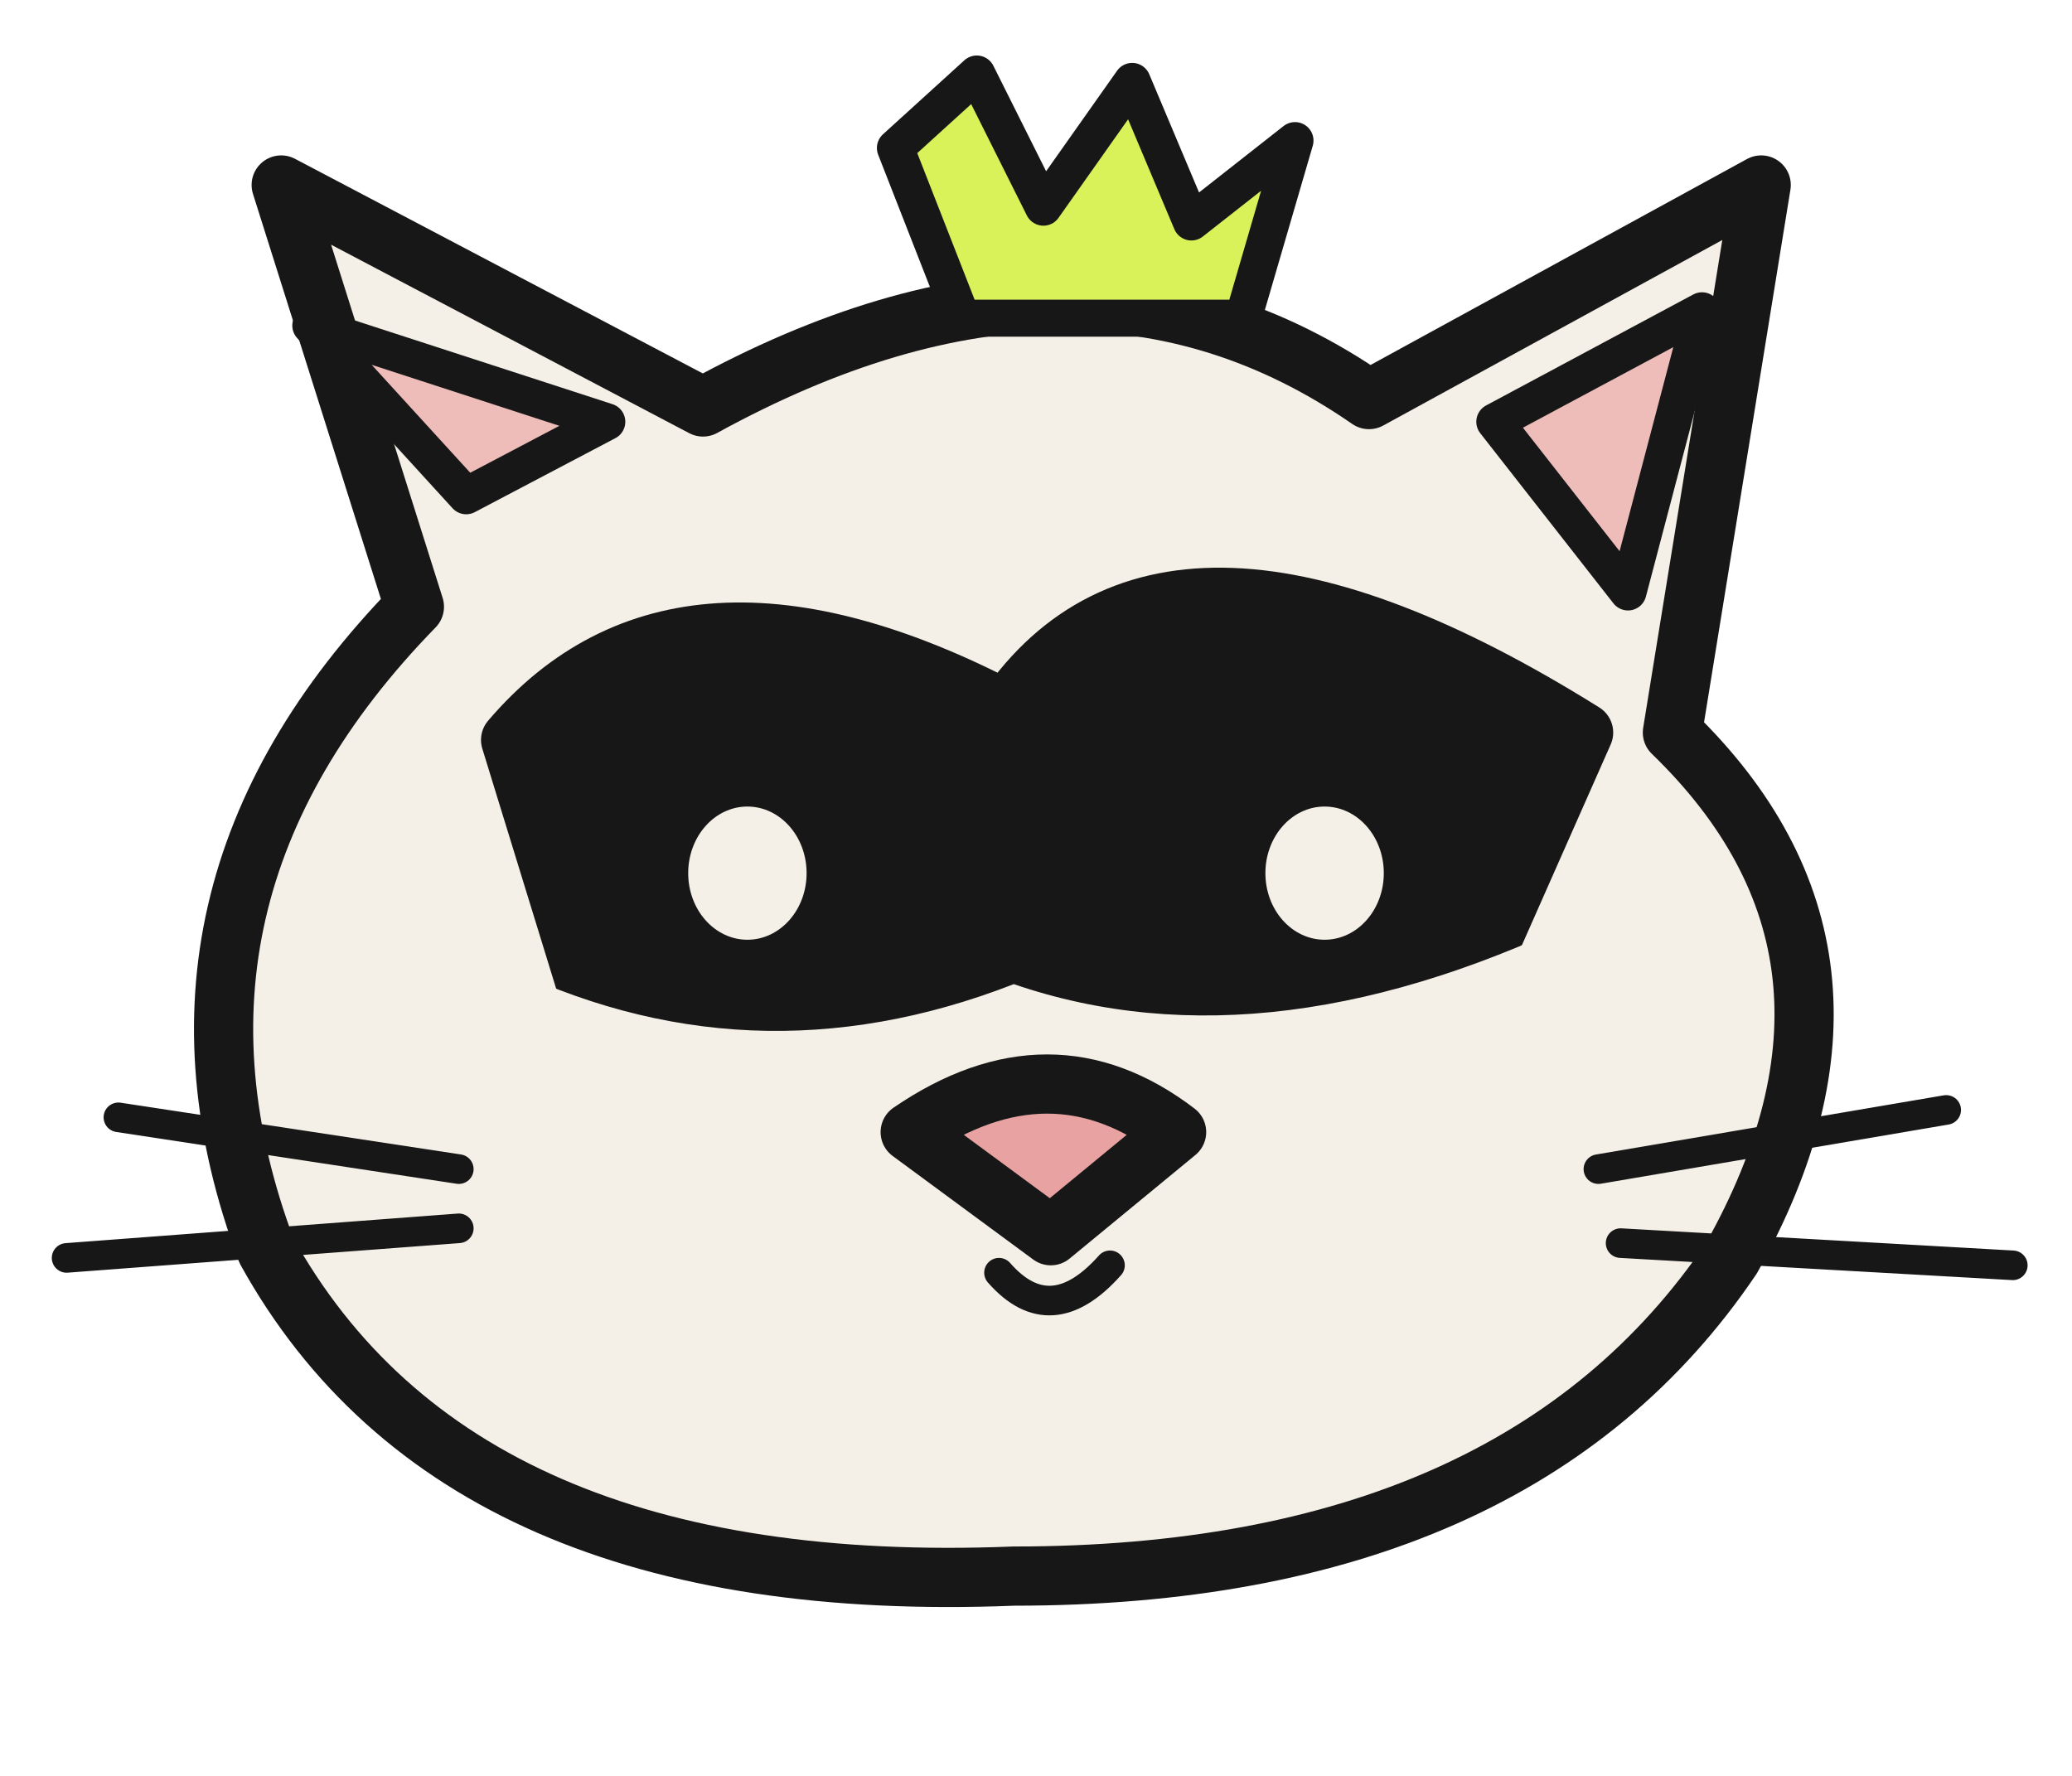
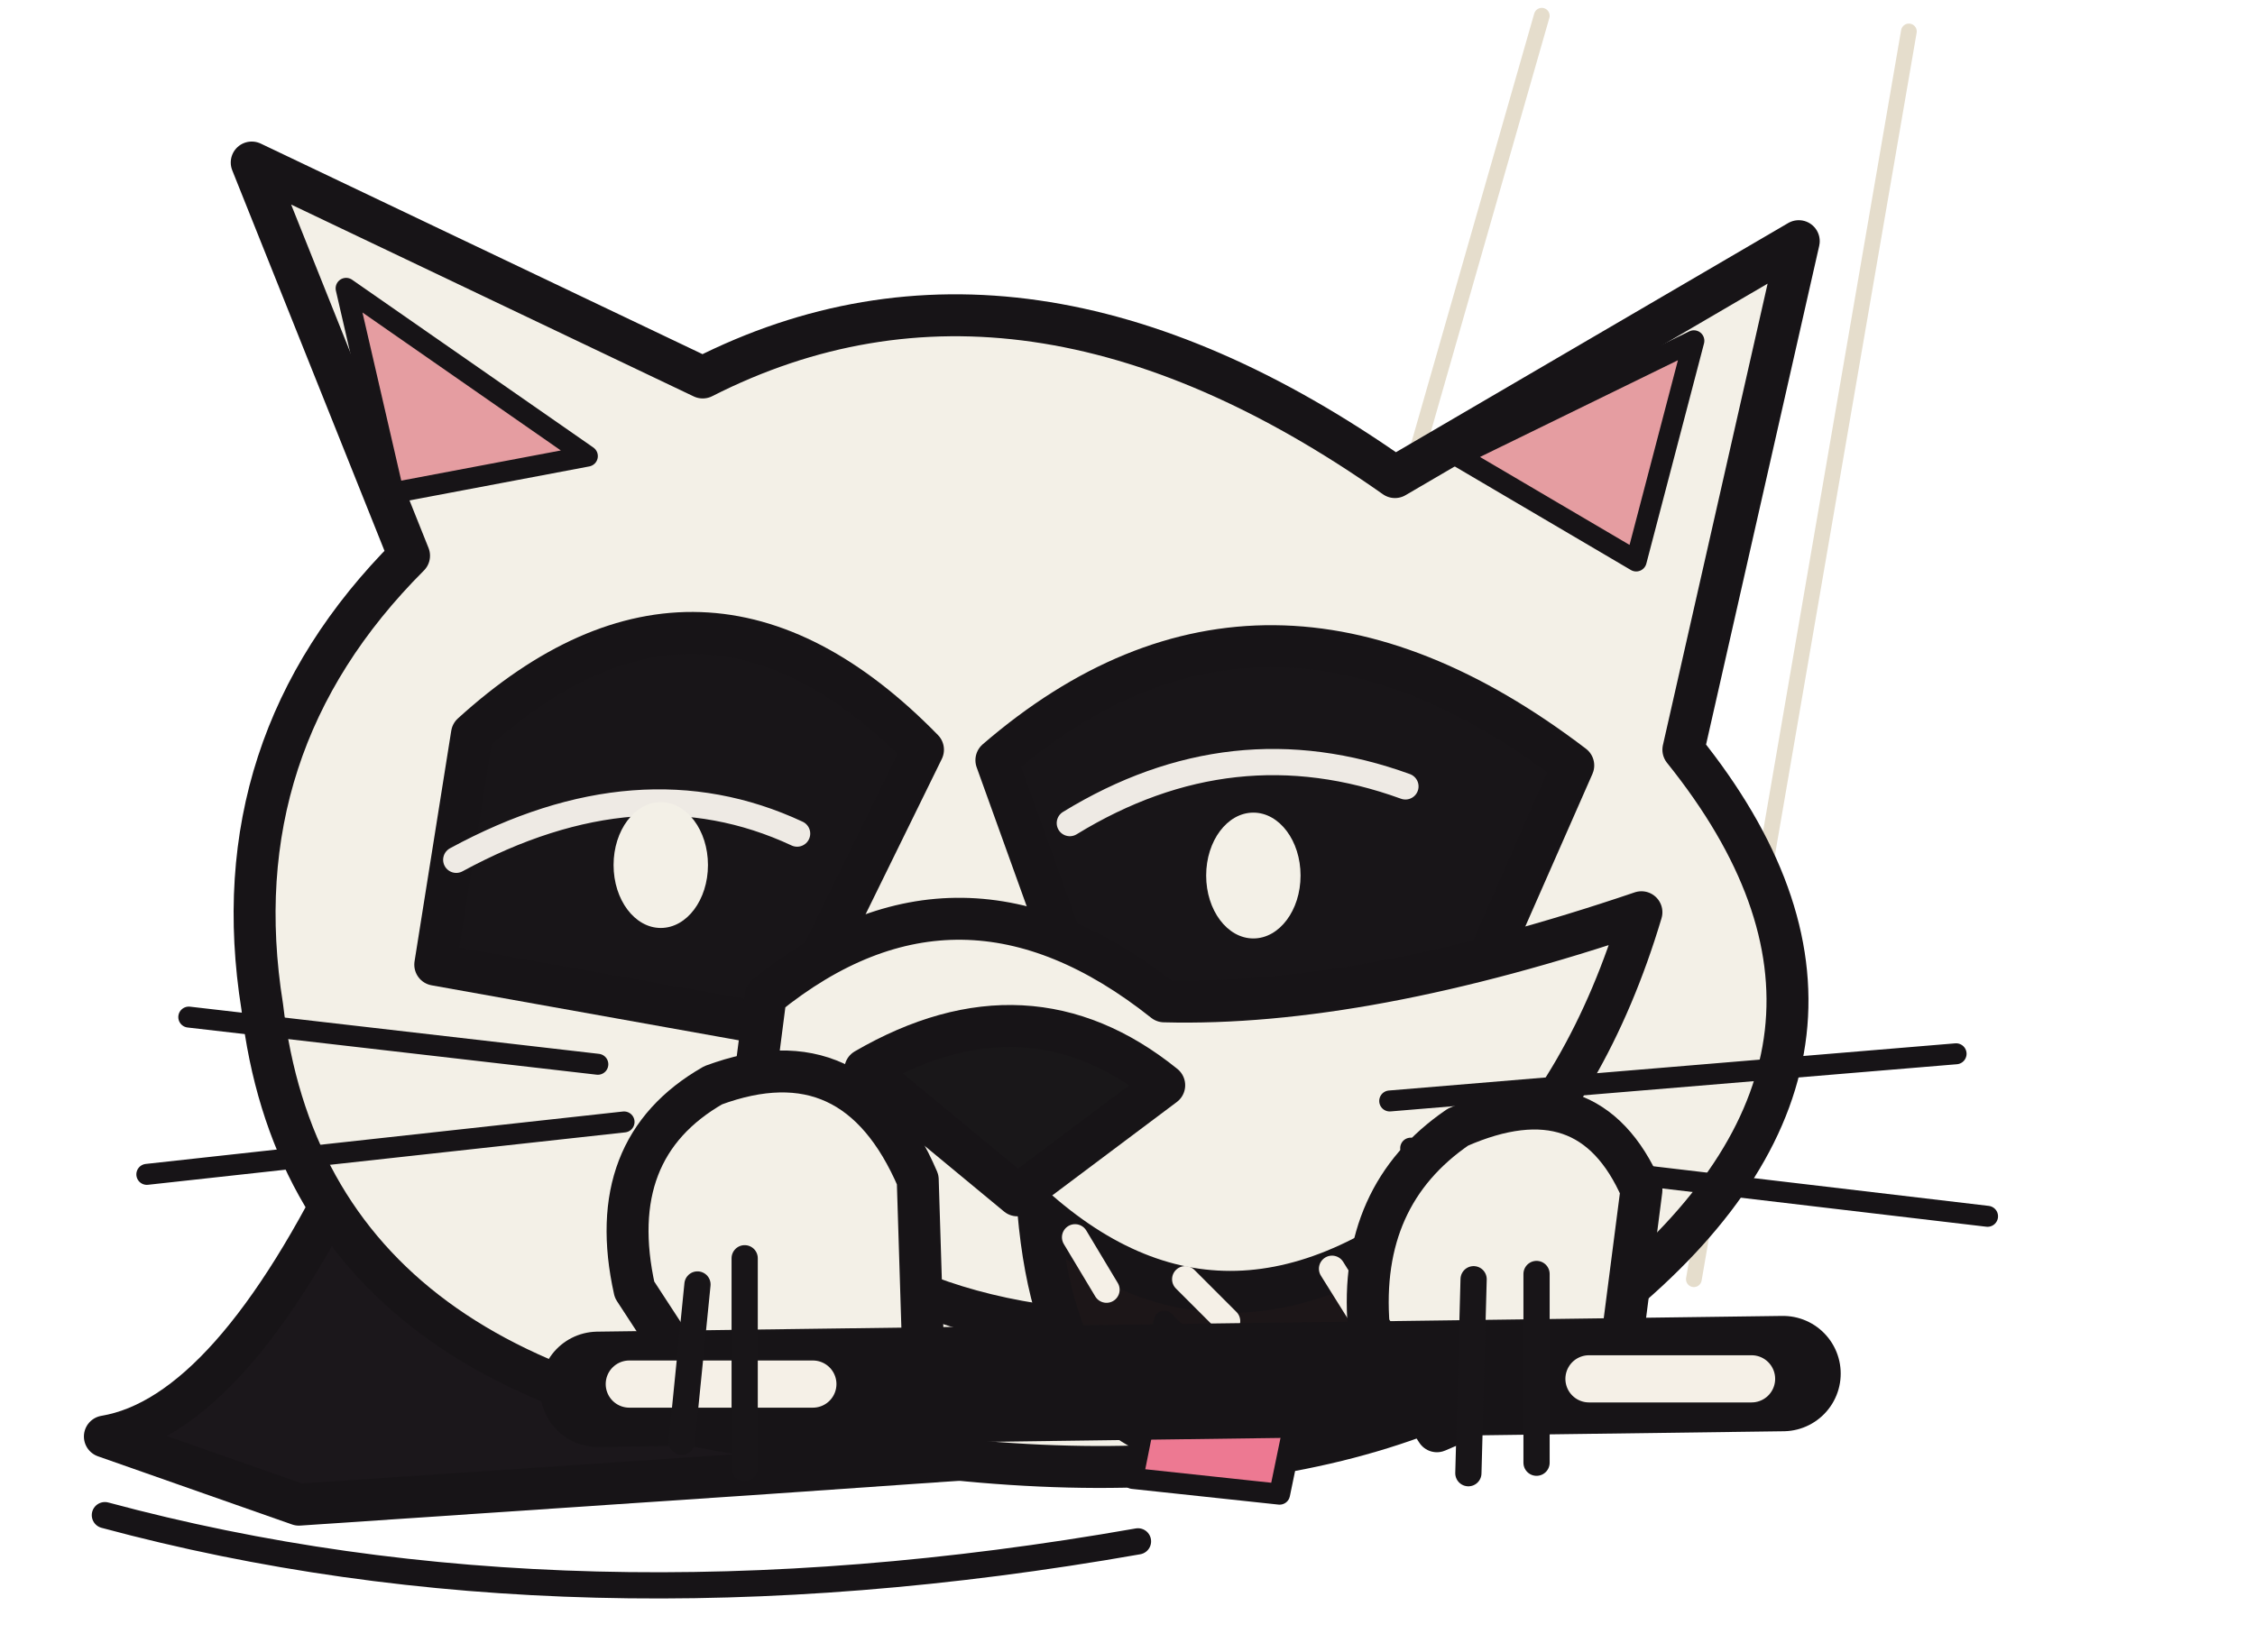
- <svg xmlns="http://www.w3.org/2000/svg" viewBox="0 0 280 240" role="img" aria-labelledby="title">
-   <g stroke="#171717" stroke-width="8" stroke-linecap="round" stroke-linejoin="round">
-     <path d="M56 82 38 25 95 55Q146 27 185 54L238 25 226 99Q257 129 234 170Q205 213 137 213Q62 216 36 169Q18 121 56 82Z" fill="#f5f0e7" />
-     <path d="M42 44 63 67 82 57ZM202 57 230 42 220 80Z" fill="#eebdba" stroke-width="5" />
-     <path d="M69 100Q92 73 136 96Q158 64 214 99L191 151 140 181 85 152Z" fill="#171717" />
-     <path d="M67 130Q101 147 137 133Q172 145 216 123Q202 187 142 196Q83 195 67 130Z" fill="#f5f0e7" stroke="none" />
-     <path d="M78 109Q103 94 124 115M156 115Q178 96 202 108" fill="none" />
-     <ellipse cx="101" cy="118" rx="8" ry="9" fill="#f5f0e7" stroke="none" />
-     <ellipse cx="179" cy="118" rx="8" ry="9" fill="#f5f0e7" stroke="none" />
-     <path d="M123 153Q142 140 159 153L142 167Z" fill="#e9a2a2" />
-     <path d="M135 172Q142 180 150 171M62 158 16 151M62 166 9 170M216 158 263 150M219 168 272 171" fill="none" stroke-width="4" />
+ <svg xmlns="http://www.w3.org/2000/svg" viewBox="0 0 430 315" role="img" aria-labelledby="title">
+   <g fill="none" stroke="#171417" stroke-width="8" stroke-linecap="round" stroke-linejoin="round">
+     <path d="M225 244 294 3M323 244 364 6" stroke="#e5ddcc" stroke-width="3" />
+     <path d="M68 220Q44 270 20 274l37 13 89-6 115-8 54-51-41-41-140-33Z" fill="#1b171b" />
+     <path d="M78 106 48 31l86 41q61-31 132 19l77-45-22 97Q366 199 309 247 260 291 164 276 59 269 50 192 42 142 78 106Z" fill="#f3f0e7" />
+     <path d="M75 94 66 55 112 87ZM278 87l45-22-11 42Z" fill="#e59da1" stroke-width="4" />
+     <path d="M90 140Q134 100 176 143L150 196l-67-12Z" fill="#181518" />
+     <path d="M190 145Q241 101 300 146l-22 50-70-1Z" fill="#181518" />
+     <path d="M87 164q35-19 65-5m52-2q31-19 64-7" stroke="#eeeae4" stroke-width="5" />
+     <ellipse cx="126" cy="165" rx="9" ry="12" fill="#f3f0e7" stroke="none" />
+     <ellipse cx="239" cy="167" rx="9" ry="12" fill="#f3f0e7" stroke="none" />
+     <path d="M146 190q37-30 76 1 38 1 91-17-20 67-84 80-61 3-87-33Z" fill="#f3f0e7" />
+     <path d="M165 204q31-18 57 3l-28 21Z" fill="#191719" />
+     <path d="M198 231q39 34 84-7-4 50-48 52-32 1-36-45Z" fill="#1c1618" />
+     <path d="M222 252q11 12 28 4l-6 29-28-3Z" fill="#ed7992" stroke-width="4" />
+     <path d="M205 236l6 10m15-2 8 8m20-10 5 8" stroke="#f5f0e7" stroke-width="5" />
+     <path d="M114 203 36 194m83 20-91 10m237-14 108-9m-104 18 110 13" stroke-width="4" />
+     <path d="M121 246q-6-27 15-39 27-10 39 18l1 32-40 12Z" fill="#f3f0e7" />
+     <path d="M261 253q-2-25 17-38 25-11 35 12l-4 31-35 15Z" fill="#f3f0e7" />
+     <path d="m114 265 226-3" stroke="#171417" stroke-width="22" />
+     <path d="m120 264 35 0m148-1 31 0" stroke="#f5f0e7" stroke-width="9" />
+     <path d="M133 245l-3 30m12-35v40m139-36-1 37m13-38v36" stroke="#181518" stroke-width="5" />
  </g>
-   <path d="M132 10 141 28 153 11 161 30 175 19 168 43 130 43 121 20Z" fill="#d9f25a" stroke="#171717" stroke-width="5" stroke-linejoin="round" />
+   <path d="M20 289q89 24 197 5" fill="none" stroke="#171417" stroke-width="5" stroke-linecap="round" />
</svg>
